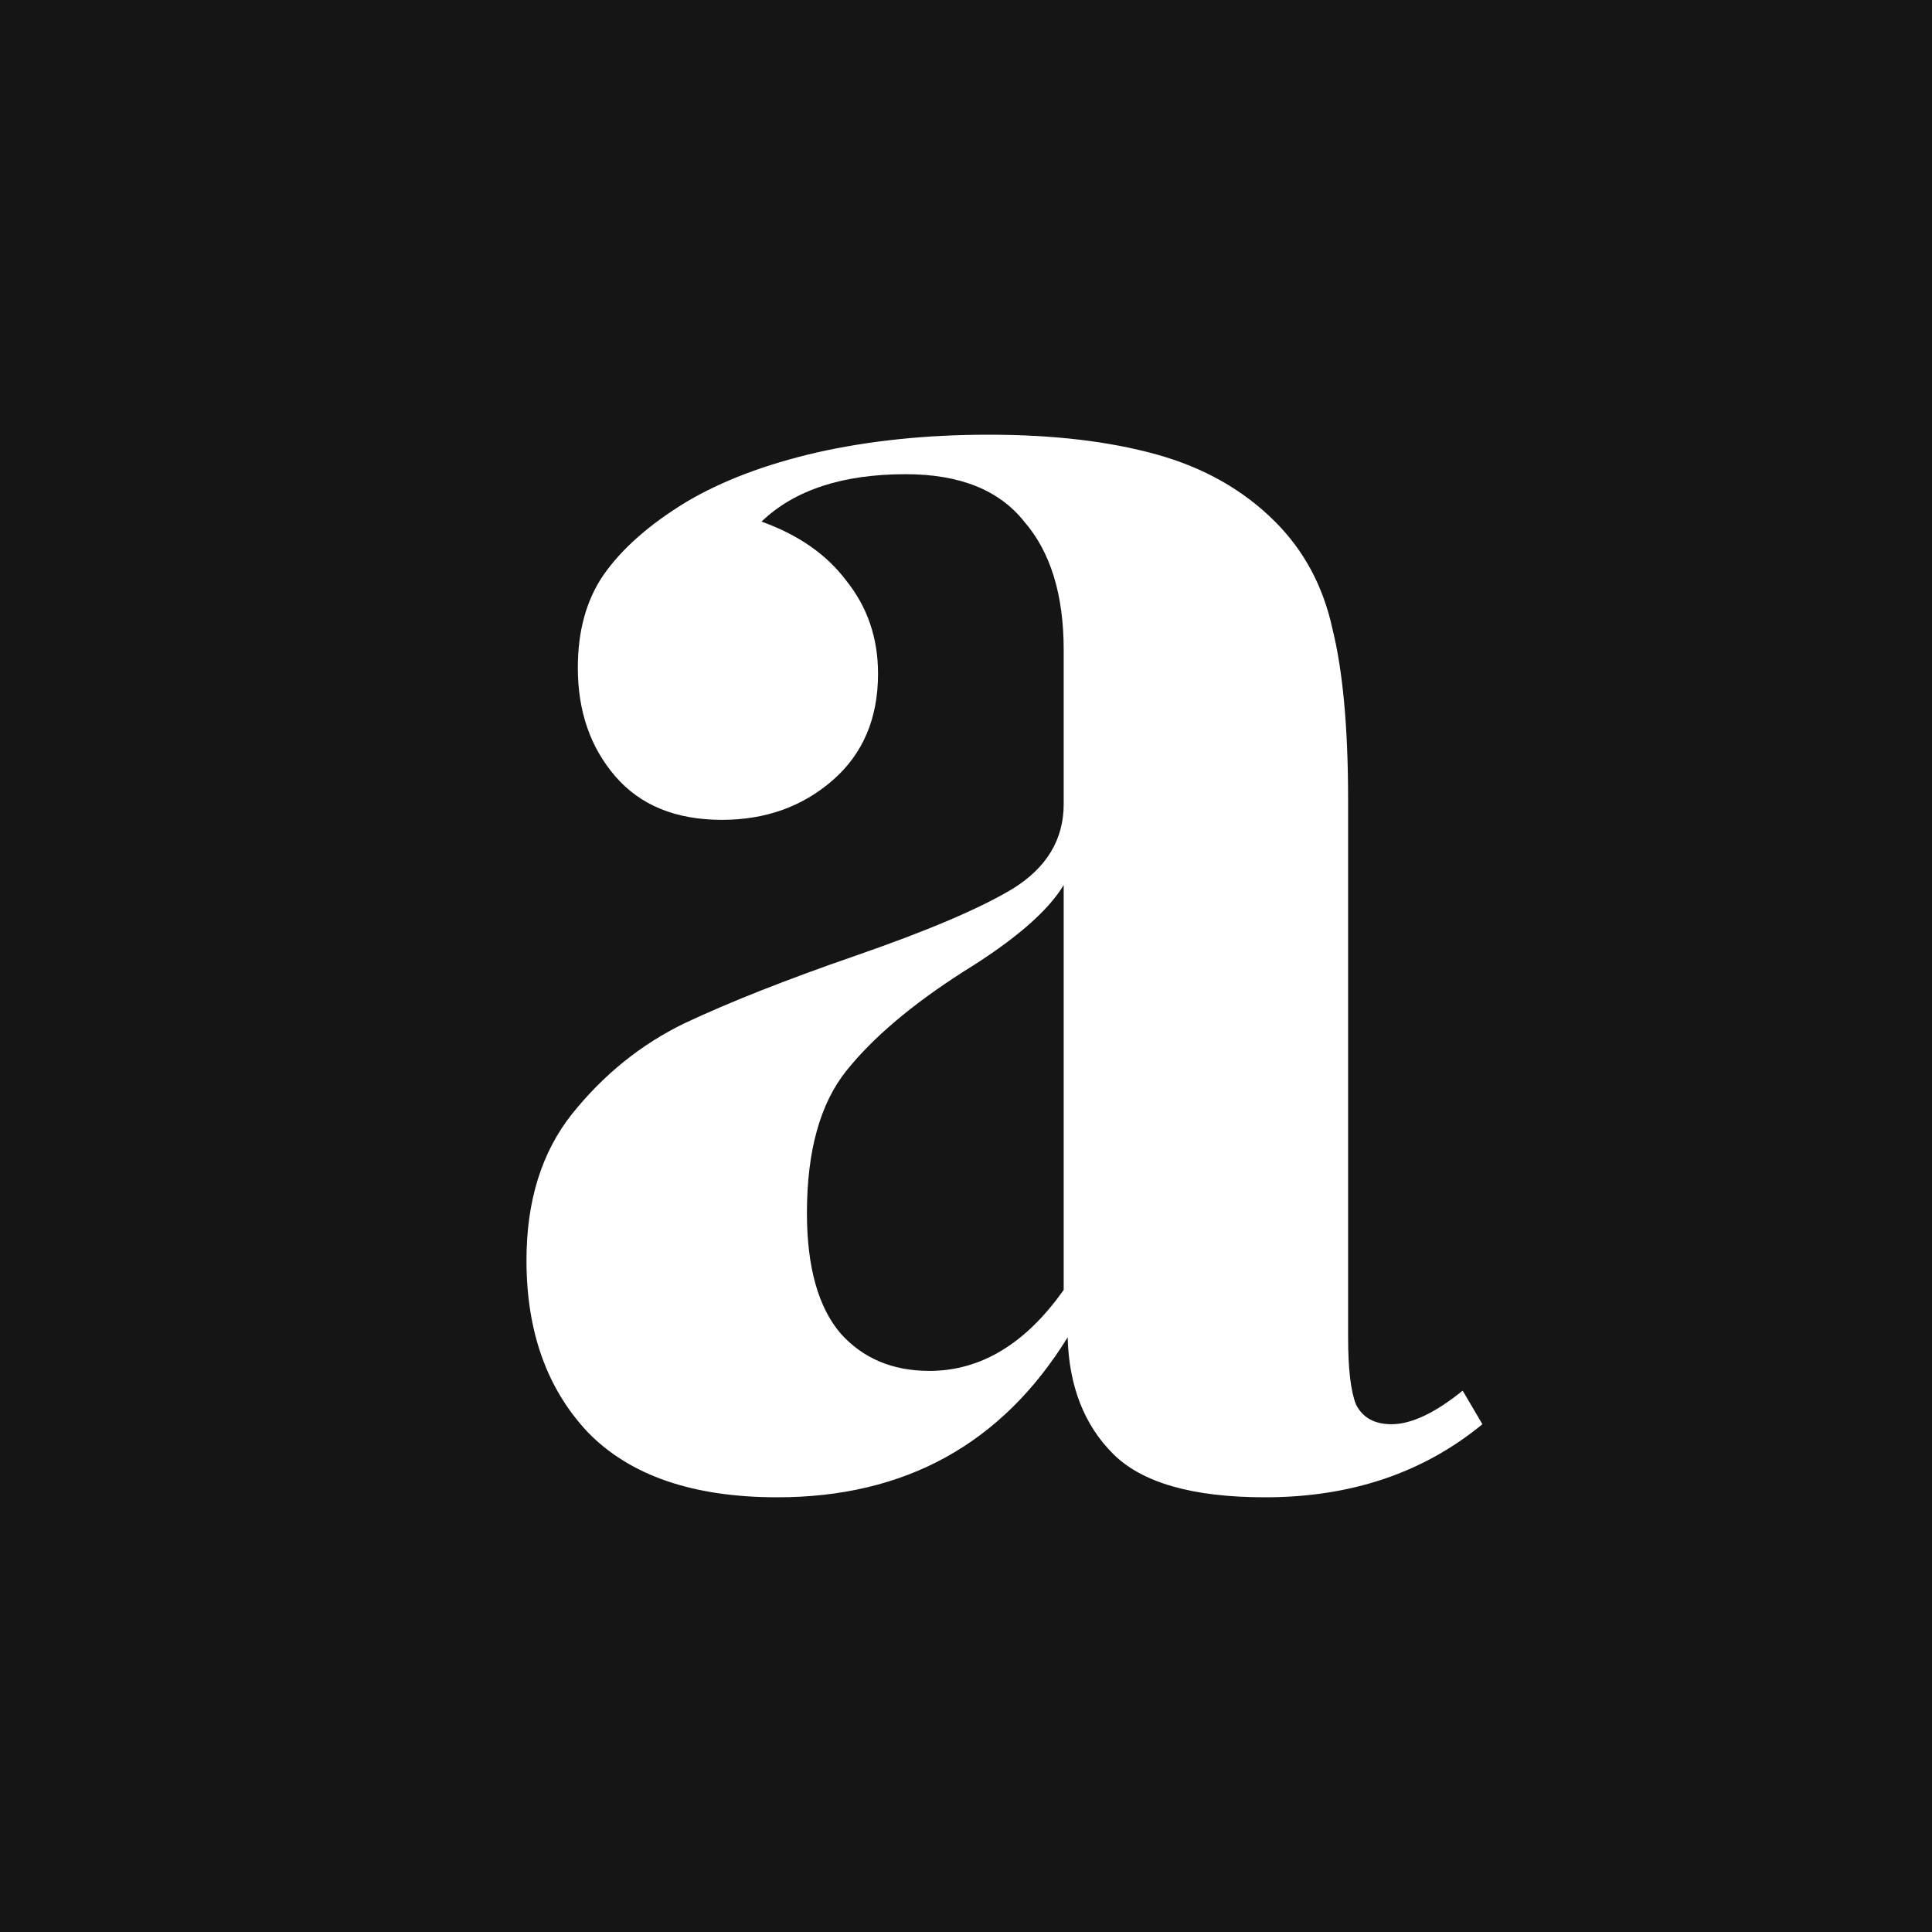
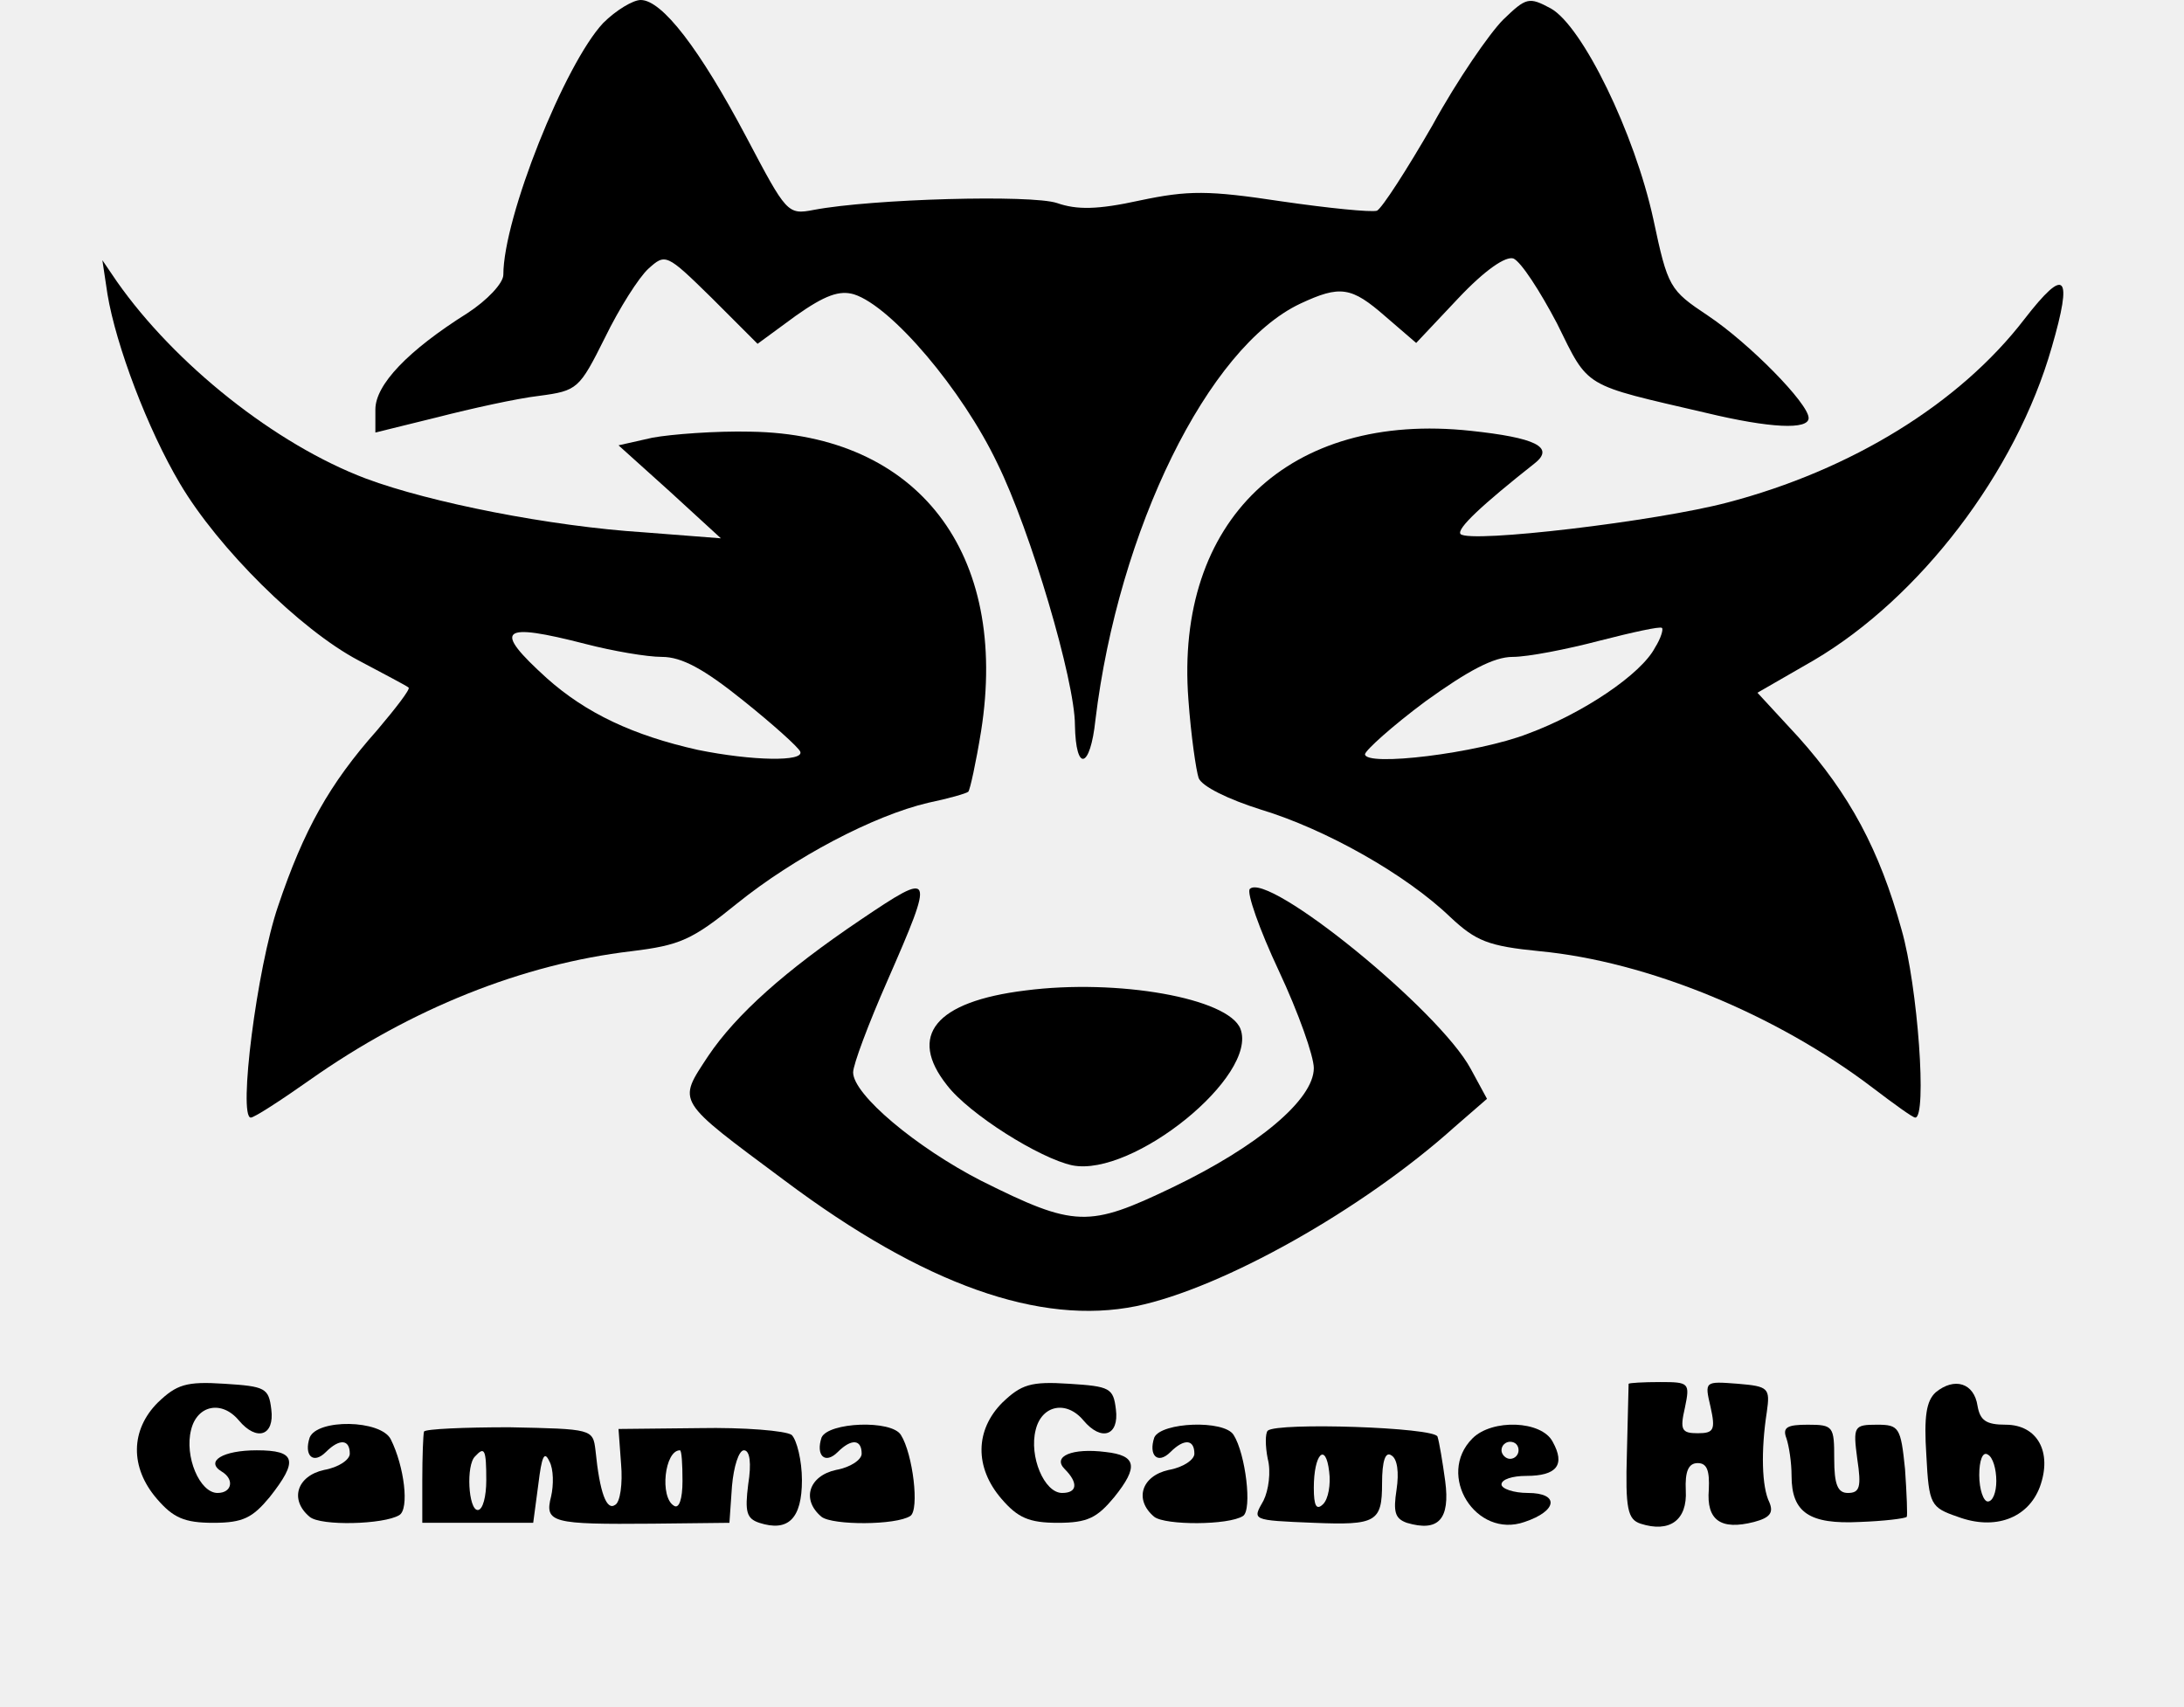
- <svg xmlns="http://www.w3.org/2000/svg" width="400" height="400" viewBox="0 0 400 400" fill="none">
-   <rect width="400" height="400" fill="#151515" />
-   <path d="M160.933 310C143.486 310 130.4 305.502 121.677 296.506C113.226 287.509 109 275.651 109 260.929C109 248.662 112.135 238.575 118.405 230.669C124.948 222.491 132.717 216.221 141.714 211.859C150.983 207.497 162.705 202.862 176.881 197.955C191.875 192.776 202.779 188.141 209.595 184.052C216.683 179.69 220.227 173.829 220.227 166.468V134.573C220.227 123.123 217.501 114.263 212.048 107.993C206.869 101.45 198.69 98.178 187.513 98.178C174.428 98.178 164.477 101.45 157.662 107.993C165.295 110.719 171.156 114.808 175.245 120.26C179.607 125.713 181.788 132.119 181.788 139.48C181.788 148.748 178.653 156.109 172.383 161.561C166.113 167.014 158.48 169.74 149.483 169.74C139.942 169.74 132.581 166.741 127.401 160.744C122.222 154.746 119.632 147.249 119.632 138.253C119.632 130.62 121.404 124.213 124.948 119.033C128.765 113.581 134.489 108.538 142.123 103.903C149.483 99.541 158.48 96.134 169.112 93.68C180.016 91.227 191.875 90 204.688 90C218.046 90 229.632 91.363 239.446 94.089C249.26 96.815 257.439 101.45 263.981 107.993C269.979 113.99 273.932 121.351 275.84 130.074C278.021 138.798 279.112 150.657 279.112 165.651V276.877C279.112 283.42 279.657 288.055 280.747 290.781C282.11 293.507 284.564 294.87 288.108 294.87C292.197 294.87 297.104 292.553 302.829 287.918L306.918 294.87C294.651 304.957 279.657 310 261.937 310C246.943 310 236.447 307.001 230.45 301.004C224.452 295.006 221.317 286.964 221.045 276.877C207.414 298.959 187.377 310 160.933 310ZM192.42 283.829C203.052 283.829 212.321 278.24 220.227 267.063V183.234C216.955 188.686 210.004 194.684 199.372 201.227C188.74 208.042 180.698 214.857 175.245 221.673C169.793 228.488 167.067 238.302 167.067 251.115C167.067 262.292 169.384 270.607 174.019 276.059C178.653 281.239 184.787 283.829 192.42 283.829Z" fill="white" />
+ <svg xmlns="http://www.w3.org/2000/svg" version="1.0" width="256pt" height="200pt" viewBox="0 0 256 200" preserveAspectRatio="xMidYMid meet">
+   <g transform="translate(0,200) scale(0.1,-0.1)" fill="#000000" stroke="none">
+     <path d="M707 1973 c-45 -48 -117 -228 -117 -295 0 -10 -19 -30 -42 -45 -70 -44 -108 -84 -108 -113 l0 -27 73 18 c39 10 93 22 119 25 45 6 47 8 77 68 17 35 40 71 51 81 20 18 21 18 74 -34 l54 -54 45 33 c34 24 51 30 68 25 44 -14 127 -112 168 -198 39 -79 91 -255 91 -307 1 -56 18 -51 24 6 27 223 132 437 240 488 47 22 60 20 100 -15 l36 -31 49 52 c32 34 56 50 65 47 9 -4 31 -38 51 -76 38 -77 29 -71 175 -105 75 -18 120 -20 120 -6 0 17 -70 88 -118 120 -45 30 -47 33 -64 113 -22 101 -83 226 -120 247 -26 14 -29 13 -56 -13 -16 -16 -54 -71 -83 -124 -30 -52 -59 -97 -65 -100 -7 -2 -57 3 -112 11 -86 13 -109 13 -166 1 -50 -11 -74 -11 -97 -3 -30 10 -216 5 -285 -8 -31 -6 -32 -4 -79 85 -55 104 -99 161 -124 161 -9 0 -29 -12 -44 -27z" />
+     <path d="M126 1655 c10 -60 47 -158 85 -222 45 -76 141 -171 209 -207 30 -16 57 -30 59 -32 2 -2 -15 -24 -37 -50 -56 -63 -86 -117 -116 -206 -25 -73 -47 -248 -32 -248 4 0 35 20 69 44 119 84 250 136 377 151 57 7 71 13 124 56 67 54 160 103 224 118 24 5 45 11 47 13 2 2 9 34 15 71 33 209 -74 348 -270 351 -41 1 -93 -3 -115 -7 l-40 -9 60 -54 60 -55 -90 7 c-110 7 -251 35 -326 63 -106 40 -224 134 -292 231 l-17 25 6 -40z m561 -410 c31 -8 71 -15 89 -15 23 0 49 -14 95 -51 35 -28 65 -55 67 -60 5 -12 -56 -11 -120 2 -76 17 -131 43 -177 84 -64 58 -55 66 46 40z" />
+     <path d="M2373 1626 c-76 -99 -203 -177 -348 -215 -83 -22 -302 -48 -313 -37 -5 6 25 34 87 83 24 19 0 30 -75 38 -213 23 -347 -105 -331 -315 3 -42 9 -83 12 -92 4 -10 35 -25 73 -37 76 -23 170 -76 222 -126 30 -28 44 -34 105 -40 126 -12 277 -74 390 -160 25 -19 47 -35 50 -35 14 0 3 154 -16 220 -26 94 -61 159 -121 226 l-48 52 66 38 c124 73 237 220 279 367 25 86 16 95 -32 33z m-433 -385 c-16 -31 -84 -77 -149 -101 -59 -23 -191 -39 -191 -24 1 5 32 33 71 62 50 36 80 52 102 52 18 0 64 9 102 19 39 10 71 17 73 15 2 -1 -1 -12 -8 -23z" />
+     <path d="M1009 922 c-89 -60 -146 -111 -179 -160 -36 -55 -39 -50 90 -146 163 -122 299 -170 412 -147 101 21 265 113 373 210 l38 33 -19 35 c-37 69 -238 232 -259 211 -4 -4 11 -47 34 -96 23 -49 41 -100 41 -114 0 -37 -66 -92 -166 -140 -98 -47 -114 -47 -224 8 -76 39 -150 101 -150 127 0 9 18 57 40 107 56 128 55 130 -31 72z" />
+     <path d="M1202 839 c-106 -13 -138 -53 -92 -111 26 -34 109 -86 147 -94 71 -14 218 105 197 160 -14 36 -144 59 -252 45z" />
+     <path d="M185 356 c-32 -32 -33 -76 -1 -113 19 -22 32 -28 66 -28 35 0 46 6 66 30 34 43 31 55 -15 55 -40 0 -61 -13 -41 -25 15 -9 12 -25 -5 -25 -21 0 -39 43 -31 74 7 29 36 35 56 11 21 -25 42 -18 38 13 -3 25 -7 27 -55 30 -45 3 -56 -1 -78 -22z" />
+     <path d="M1175 356 c-32 -32 -33 -76 -1 -113 19 -22 32 -28 66 -28 35 0 46 6 66 30 29 36 26 49 -10 53 -39 5 -63 -5 -48 -20 16 -16 15 -28 -3 -28 -21 0 -39 43 -31 74 7 29 36 35 56 11 21 -25 42 -18 38 13 -3 25 -7 27 -55 30 -45 3 -56 -1 -78 -22z" />
+     <path d="M1909 378 c0 -2 -1 -38 -2 -81 -2 -66 1 -78 16 -83 34 -11 55 4 53 39 -1 22 3 32 14 32 11 0 14 -9 13 -31 -3 -36 14 -48 53 -38 19 5 23 11 18 23 -9 18 -10 61 -3 106 4 28 2 30 -34 33 -39 3 -39 3 -32 -27 6 -27 4 -31 -15 -31 -19 0 -21 4 -15 30 6 29 5 30 -29 30 -20 0 -36 -1 -37 -2z" />
+     <path d="M2269 368 c-11 -10 -14 -28 -11 -74 3 -58 5 -61 37 -72 43 -16 82 -2 96 35 15 41 -3 73 -40 73 -23 0 -30 5 -33 22 -4 27 -27 34 -49 16z m71 -104 c0 -13 -4 -24 -10 -24 -5 0 -10 14 -10 31 0 17 4 28 10 24 6 -3 10 -17 10 -31z" />
+     <path d="M363 315 c-7 -21 4 -32 19 -17 16 16 28 15 28 -2 0 -7 -13 -16 -30 -19 -32 -7 -41 -35 -17 -55 13 -11 87 -9 105 2 12 7 6 57 -10 89 -12 23 -86 24 -95 2z" />
+     <path d="M497 322 c-1 -4 -2 -29 -2 -57 l0 -50 65 0 65 0 6 45 c4 33 7 40 13 27 5 -9 5 -28 2 -41 -8 -31 1 -33 119 -32 l90 1 3 43 c2 23 8 42 14 42 7 0 9 -15 5 -40 -4 -32 -2 -40 13 -45 34 -11 50 5 50 50 0 23 -6 47 -12 53 -7 5 -56 9 -108 8 l-95 -1 3 -41 c2 -23 -1 -45 -7 -48 -10 -7 -18 14 -23 64 -3 25 -4 25 -101 27 -53 0 -98 -2 -100 -5z m73 -57 c0 -19 -4 -35 -10 -35 -11 0 -14 53 -3 63 11 12 13 8 13 -28z m230 -1 c0 -21 -4 -33 -10 -29 -17 10 -11 65 7 65 2 0 3 -16 3 -36z" />
+     <path d="M963 315 c-7 -21 4 -32 19 -17 16 16 28 15 28 -2 0 -7 -13 -16 -30 -19 -32 -7 -41 -35 -17 -55 13 -10 87 -10 104 1 11 7 3 73 -11 95 -11 18 -85 15 -93 -3z" />
+     <path d="M1353 315 c-7 -21 4 -32 19 -17 16 16 28 15 28 -2 0 -7 -13 -16 -30 -19 -32 -7 -41 -35 -17 -55 13 -10 87 -10 104 1 11 7 3 73 -11 95 -11 18 -85 15 -93 -3z" />
+     <path d="M1486 323 c-3 -3 -3 -18 0 -33 4 -15 1 -37 -5 -49 -13 -23 -15 -23 59 -26 73 -3 80 1 80 46 0 27 4 38 11 33 7 -4 9 -20 6 -40 -4 -26 -2 -34 12 -39 37 -11 51 4 45 49 -3 22 -7 46 -9 52 -3 11 -188 17 -199 7z m65 -86 c-8 -8 -11 -2 -11 19 0 40 14 54 18 19 2 -15 -1 -32 -7 -38z" />
+     <path d="M1726 314 c-43 -43 4 -118 61 -98 39 13 41 34 4 34 -17 0 -31 5 -31 10 0 6 13 10 29 10 36 0 46 13 31 40 -13 25 -71 27 -94 4z m54 -14 c0 -5 -4 -10 -10 -10 -5 0 -10 5 -10 10 0 6 5 10 10 10 6 0 10 -4 10 -10z" />
+     <path d="M2094 314 c3 -9 6 -28 6 -44 0 -43 21 -57 80 -54 28 1 53 4 55 6 1 1 0 27 -2 56 -5 49 -7 52 -33 52 -27 0 -28 -2 -23 -40 5 -33 3 -40 -11 -40 -12 0 -16 10 -16 40 0 38 -1 40 -31 40 -24 0 -30 -3 -25 -16z" />
+   </g>
</svg>
